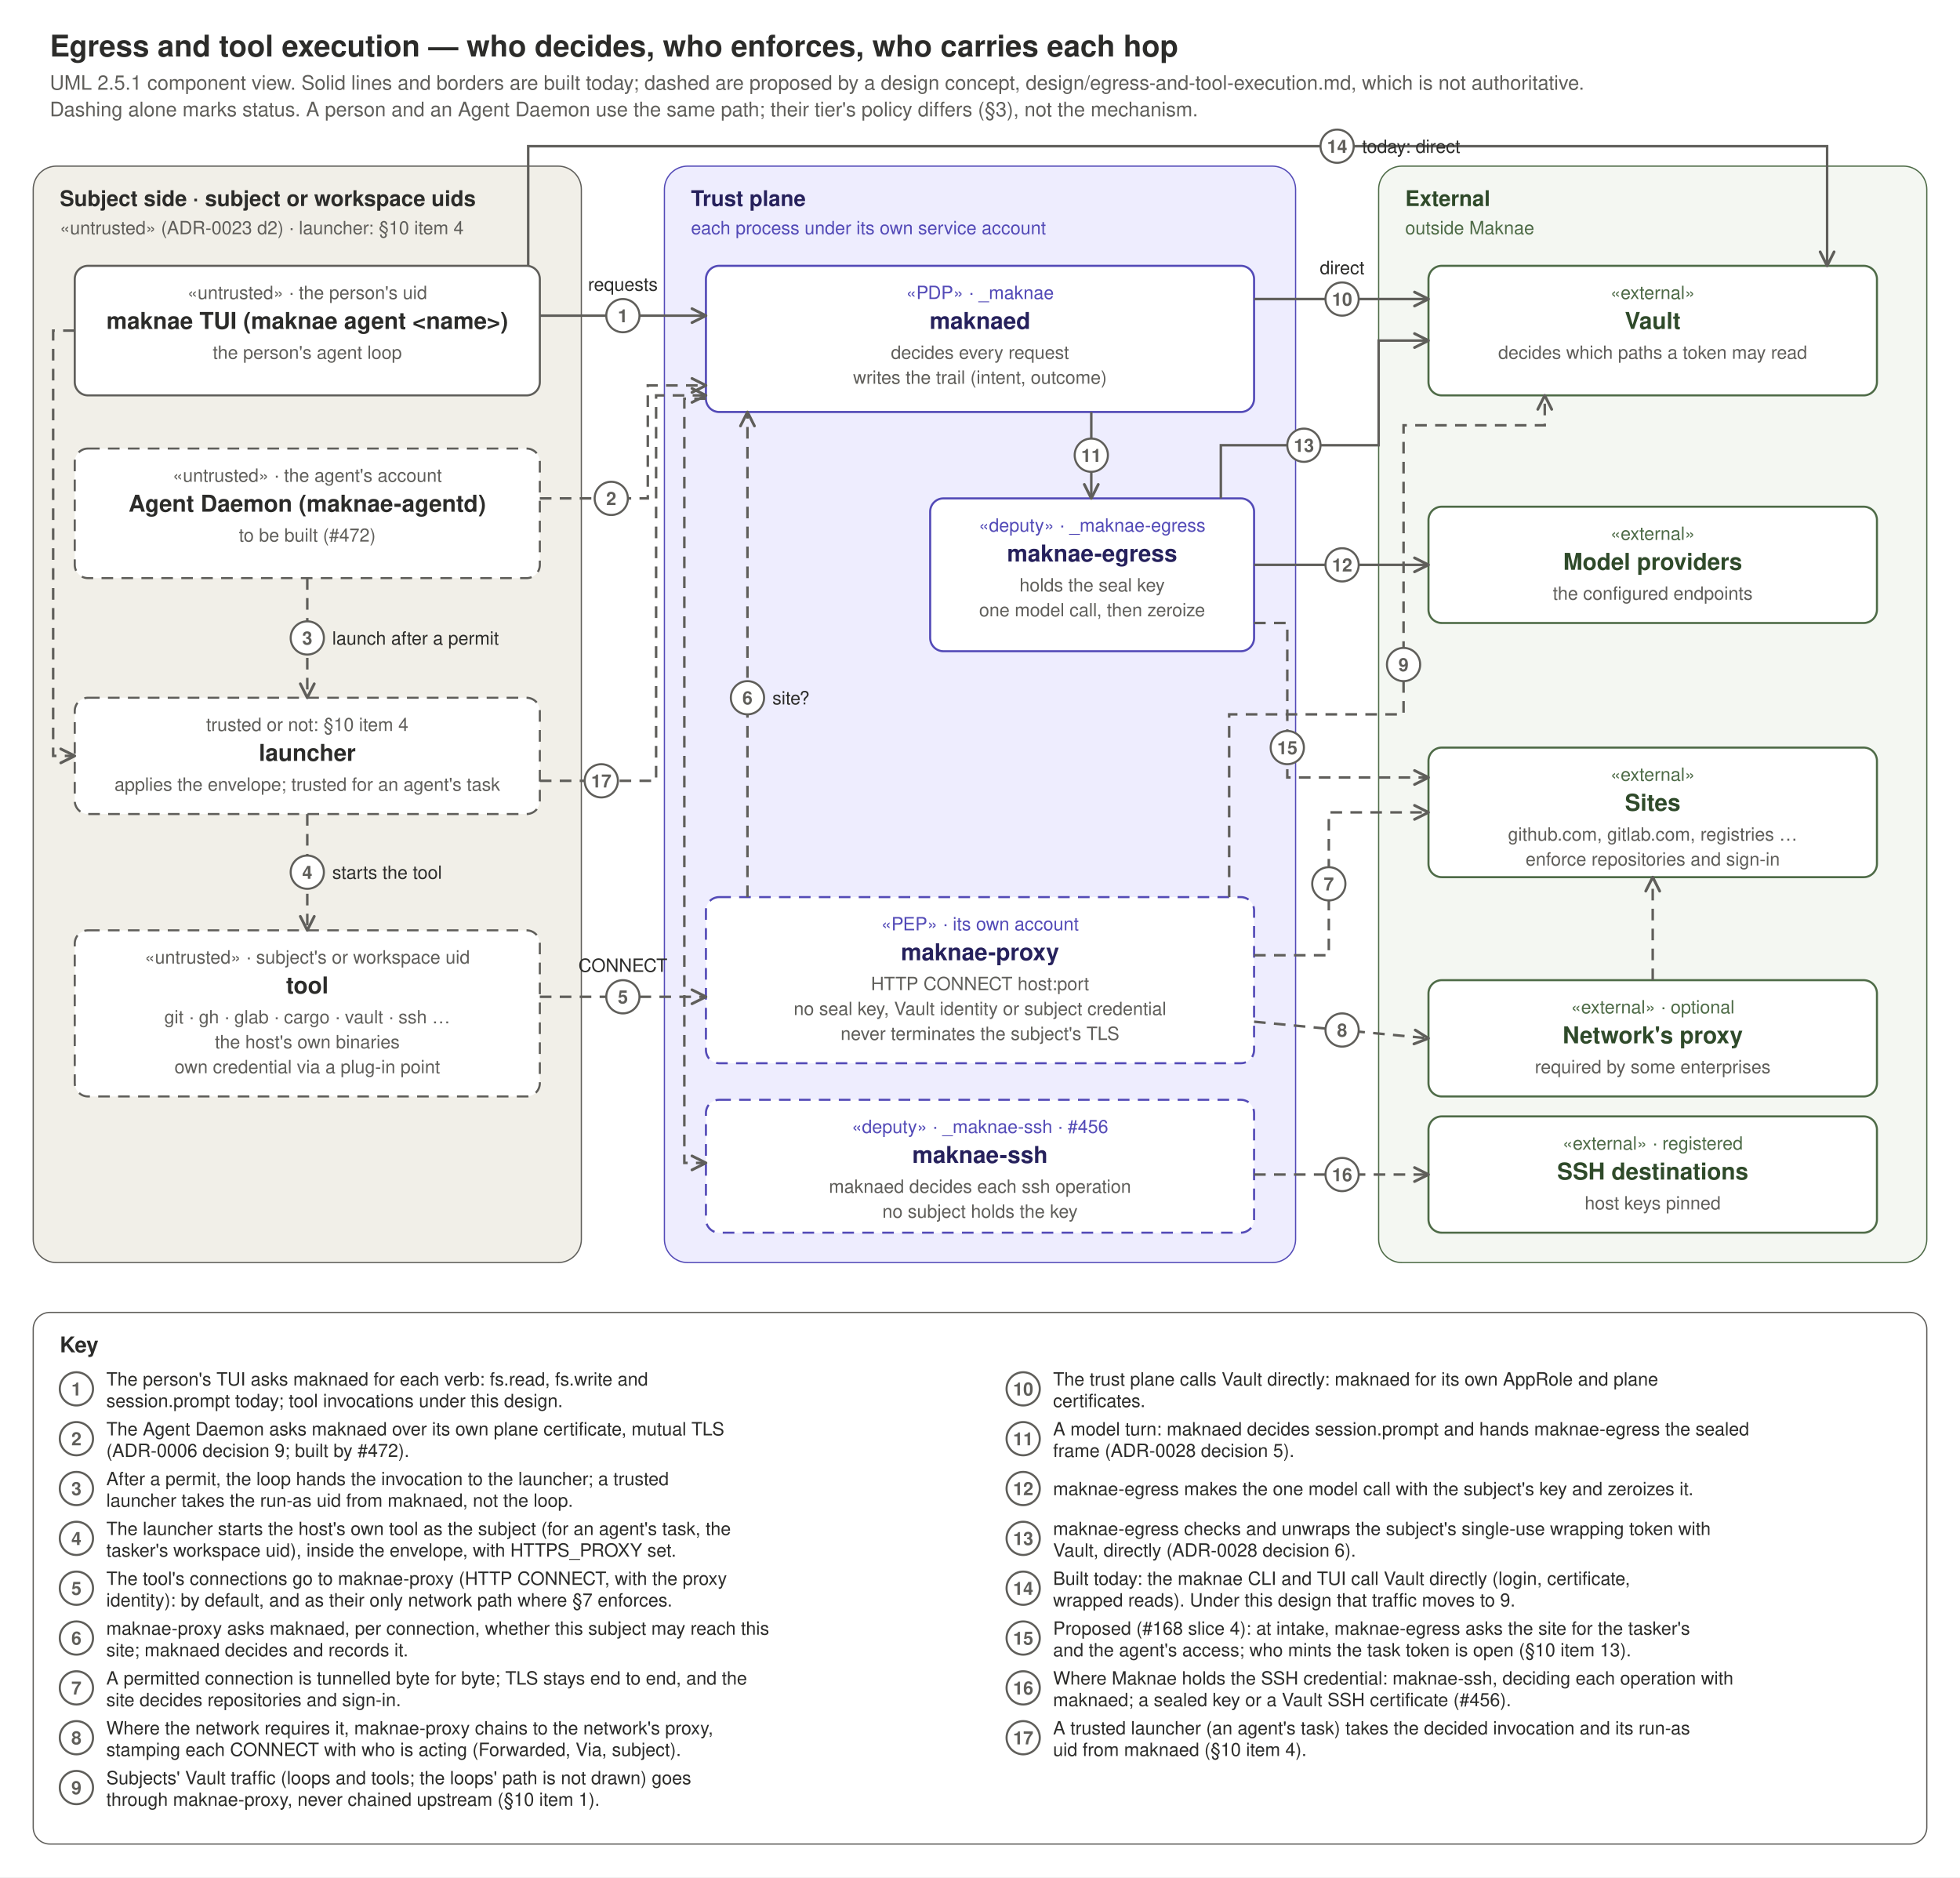
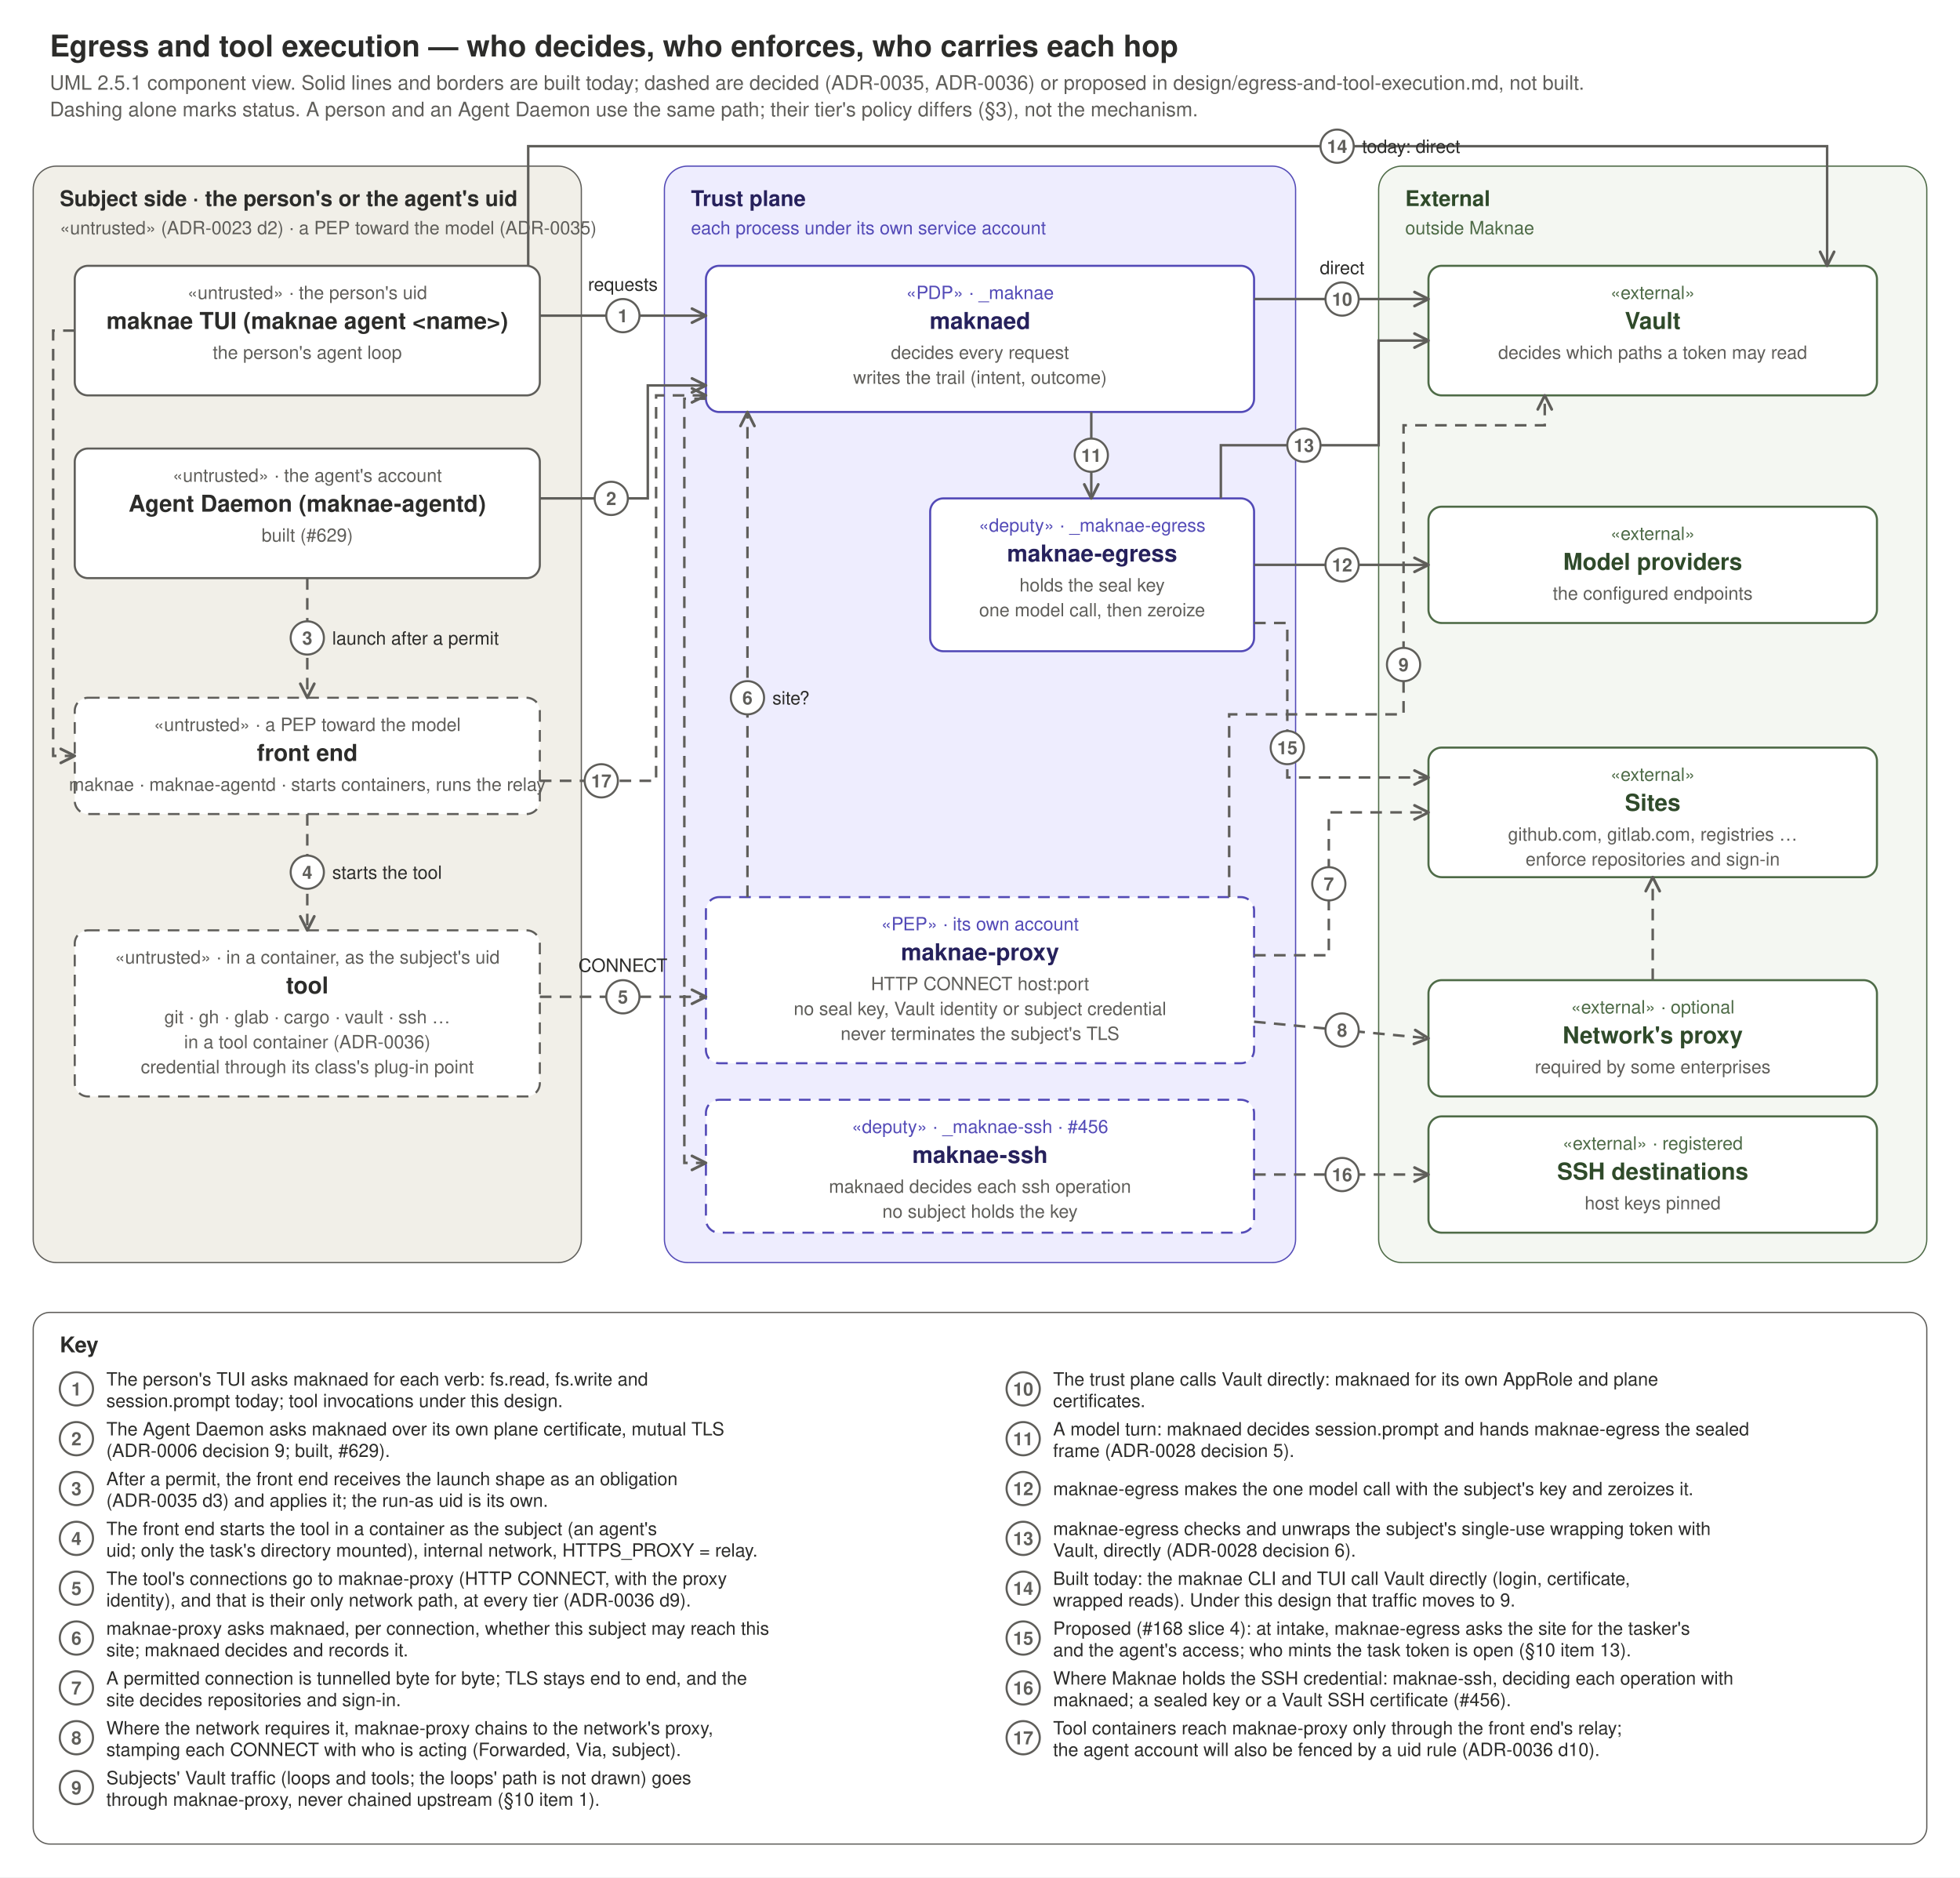
<svg xmlns="http://www.w3.org/2000/svg" width="1180" height="1130" viewBox="0 0 1180 1130" role="img">
  <defs>
    <marker id="arrow" viewBox="0 0 10 10" refX="9" refY="5" markerWidth="7" markerHeight="7" orient="auto-start-reverse">
      <path d="M1 1L9 5L1 9" fill="none" stroke="context-stroke" stroke-width="1.6" stroke-linecap="round" stroke-linejoin="round" />
    </marker>
  </defs>
  <rect x="0" y="0" width="1180" height="1130" rx="0" fill="#FFFFFF" stroke="#FFFFFF" stroke-width="0" />
  <text x="30" y="34" font-family="Helvetica, Arial, sans-serif" font-size="18" font-weight="600" fill="#2C2C2A" text-anchor="start">Egress and tool execution — who decides, who enforces, who carries each hop</text>
-   <text x="30" y="54" font-family="Helvetica, Arial, sans-serif" font-size="12" font-weight="400" fill="#5F5E5A" text-anchor="start">UML 2.5.1 component view. Solid lines and borders are built today; dashed are proposed by a design concept, design/egress-and-tool-execution.md, which is not authoritative.</text>
+   <text x="30" y="54" font-family="Helvetica, Arial, sans-serif" font-size="12" font-weight="400" fill="#5F5E5A" text-anchor="start">UML 2.5.1 component view. Solid lines and borders are built today; dashed are decided (ADR-0035, ADR-0036) or proposed in design/egress-and-tool-execution.md, not built.</text>
  <text x="30" y="70" font-family="Helvetica, Arial, sans-serif" font-size="12" font-weight="400" fill="#5F5E5A" text-anchor="start">Dashing alone marks status. A person and an Agent Daemon use the same path; their tier's policy differs (§3), not the mechanism.</text>
  <rect x="20" y="100" width="330" height="660" rx="14" fill="#F1EFE8" stroke="#5F5E5A" stroke-width="0.75" />
-   <text x="36" y="124" font-family="Helvetica, Arial, sans-serif" font-size="13" font-weight="600" fill="#2C2C2A" text-anchor="start">Subject side · subject or workspace uids</text>
-   <text x="36" y="141" font-family="Helvetica, Arial, sans-serif" font-size="11" font-weight="400" fill="#5F5E5A" text-anchor="start">«untrusted» (ADR-0023 d2) · launcher: §10 item 4</text>
+   <text x="36" y="124" font-family="Helvetica, Arial, sans-serif" font-size="13" font-weight="600" fill="#2C2C2A" text-anchor="start">Subject side · the person's or the agent's uid</text>
+   <text x="36" y="141" font-family="Helvetica, Arial, sans-serif" font-size="11" font-weight="400" fill="#5F5E5A" text-anchor="start">«untrusted» (ADR-0023 d2) · a PEP toward the model (ADR-0035)</text>
  <rect x="400" y="100" width="380" height="660" rx="14" fill="#EEEDFE" stroke="#534AB7" stroke-width="0.75" />
  <text x="416" y="124" font-family="Helvetica, Arial, sans-serif" font-size="13" font-weight="600" fill="#26215C" text-anchor="start">Trust plane</text>
  <text x="416" y="141" font-family="Helvetica, Arial, sans-serif" font-size="11" font-weight="400" fill="#534AB7" text-anchor="start">each process under its own service account</text>
  <rect x="830" y="100" width="330" height="660" rx="14" fill="#F4F7F2" stroke="#4E6B47" stroke-width="0.75" />
  <text x="846" y="124" font-family="Helvetica, Arial, sans-serif" font-size="13" font-weight="600" fill="#2F4A2A" text-anchor="start">External</text>
  <text x="846" y="141" font-family="Helvetica, Arial, sans-serif" font-size="11" font-weight="400" fill="#4E6B47" text-anchor="start">outside Maknae</text>
  <rect x="45" y="160" width="280" height="78" rx="8" fill="#FFFFFF" stroke="#5F5E5A" stroke-width="1.25" />
  <text x="185.0" y="180" font-family="Helvetica, Arial, sans-serif" font-size="11" font-weight="400" fill="#5F5E5A" text-anchor="middle">«untrusted» · the person's uid</text>
  <text x="185.0" y="198" font-family="Helvetica, Arial, sans-serif" font-size="14" font-weight="600" fill="#2C2C2A" text-anchor="middle">maknae TUI  (maknae agent &lt;name&gt;)</text>
  <text x="185.0" y="216" font-family="Helvetica, Arial, sans-serif" font-size="11" font-weight="400" fill="#5F5E5A" text-anchor="middle">the person's agent loop</text>
-   <rect x="45" y="270" width="280" height="78" rx="8" fill="#FFFFFF" stroke="#5F5E5A" stroke-width="1.25" stroke-dasharray="7 5" />
+   <rect x="45" y="270" width="280" height="78" rx="8" fill="#FFFFFF" stroke="#5F5E5A" stroke-width="1.25" />
  <text x="185.0" y="290" font-family="Helvetica, Arial, sans-serif" font-size="11" font-weight="400" fill="#5F5E5A" text-anchor="middle">«untrusted» · the agent's account</text>
  <text x="185.0" y="308" font-family="Helvetica, Arial, sans-serif" font-size="14" font-weight="600" fill="#2C2C2A" text-anchor="middle">Agent Daemon  (maknae-agentd)</text>
-   <text x="185.0" y="326" font-family="Helvetica, Arial, sans-serif" font-size="11" font-weight="400" fill="#5F5E5A" text-anchor="middle">to be built (#472)</text>
+   <text x="185.0" y="326" font-family="Helvetica, Arial, sans-serif" font-size="11" font-weight="400" fill="#5F5E5A" text-anchor="middle">built (#629)</text>
  <rect x="45" y="420" width="280" height="70" rx="8" fill="#FFFFFF" stroke="#5F5E5A" stroke-width="1.25" stroke-dasharray="7 5" />
-   <text x="185.0" y="440" font-family="Helvetica, Arial, sans-serif" font-size="11" font-weight="400" fill="#5F5E5A" text-anchor="middle">trusted or not: §10 item 4</text>
-   <text x="185.0" y="458" font-family="Helvetica, Arial, sans-serif" font-size="14" font-weight="600" fill="#2C2C2A" text-anchor="middle">launcher</text>
-   <text x="185.0" y="476" font-family="Helvetica, Arial, sans-serif" font-size="11" font-weight="400" fill="#5F5E5A" text-anchor="middle">applies the envelope; trusted for an agent's task</text>
+   <text x="185.0" y="440" font-family="Helvetica, Arial, sans-serif" font-size="11" font-weight="400" fill="#5F5E5A" text-anchor="middle">«untrusted» · a PEP toward the model</text>
+   <text x="185.0" y="458" font-family="Helvetica, Arial, sans-serif" font-size="14" font-weight="600" fill="#2C2C2A" text-anchor="middle">front end</text>
+   <text x="185.0" y="476" font-family="Helvetica, Arial, sans-serif" font-size="11" font-weight="400" fill="#5F5E5A" text-anchor="middle">maknae · maknae-agentd · starts containers, runs the relay</text>
  <rect x="45" y="560" width="280" height="100" rx="8" fill="#FFFFFF" stroke="#5F5E5A" stroke-width="1.25" stroke-dasharray="7 5" />
-   <text x="185.0" y="580" font-family="Helvetica, Arial, sans-serif" font-size="11" font-weight="400" fill="#5F5E5A" text-anchor="middle">«untrusted» · subject's or workspace uid</text>
+   <text x="185.0" y="580" font-family="Helvetica, Arial, sans-serif" font-size="11" font-weight="400" fill="#5F5E5A" text-anchor="middle">«untrusted» · in a container, as the subject's uid</text>
  <text x="185.0" y="598" font-family="Helvetica, Arial, sans-serif" font-size="14" font-weight="600" fill="#2C2C2A" text-anchor="middle">tool</text>
  <text x="185.0" y="616" font-family="Helvetica, Arial, sans-serif" font-size="11" font-weight="400" fill="#5F5E5A" text-anchor="middle">git · gh · glab · cargo · vault · ssh …</text>
-   <text x="185.0" y="631" font-family="Helvetica, Arial, sans-serif" font-size="11" font-weight="400" fill="#5F5E5A" text-anchor="middle">the host's own binaries</text>
-   <text x="185.0" y="646" font-family="Helvetica, Arial, sans-serif" font-size="11" font-weight="400" fill="#5F5E5A" text-anchor="middle">own credential via a plug-in point</text>
+   <text x="185.0" y="631" font-family="Helvetica, Arial, sans-serif" font-size="11" font-weight="400" fill="#5F5E5A" text-anchor="middle">in a tool container (ADR-0036)</text>
+   <text x="185.0" y="646" font-family="Helvetica, Arial, sans-serif" font-size="11" font-weight="400" fill="#5F5E5A" text-anchor="middle">credential through its class's plug-in point</text>
  <rect x="425" y="160" width="330" height="88" rx="8" fill="#FFFFFF" stroke="#534AB7" stroke-width="1.25" />
  <text x="590.0" y="180" font-family="Helvetica, Arial, sans-serif" font-size="11" font-weight="400" fill="#534AB7" text-anchor="middle">«PDP» · _maknae</text>
  <text x="590.0" y="198" font-family="Helvetica, Arial, sans-serif" font-size="14" font-weight="600" fill="#26215C" text-anchor="middle">maknaed</text>
  <text x="590.0" y="216" font-family="Helvetica, Arial, sans-serif" font-size="11" font-weight="400" fill="#5F5E5A" text-anchor="middle">decides every request</text>
  <text x="590.0" y="231" font-family="Helvetica, Arial, sans-serif" font-size="11" font-weight="400" fill="#5F5E5A" text-anchor="middle">writes the trail (intent, outcome)</text>
  <rect x="560" y="300" width="195" height="92" rx="8" fill="#FFFFFF" stroke="#534AB7" stroke-width="1.25" />
  <text x="657.5" y="320" font-family="Helvetica, Arial, sans-serif" font-size="11" font-weight="400" fill="#534AB7" text-anchor="middle">«deputy» · _maknae-egress</text>
  <text x="657.5" y="338" font-family="Helvetica, Arial, sans-serif" font-size="14" font-weight="600" fill="#26215C" text-anchor="middle">maknae-egress</text>
  <text x="657.5" y="356" font-family="Helvetica, Arial, sans-serif" font-size="11" font-weight="400" fill="#5F5E5A" text-anchor="middle">holds the seal key</text>
  <text x="657.5" y="371" font-family="Helvetica, Arial, sans-serif" font-size="11" font-weight="400" fill="#5F5E5A" text-anchor="middle">one model call, then zeroize</text>
  <rect x="425" y="540" width="330" height="100" rx="8" fill="#FFFFFF" stroke="#534AB7" stroke-width="1.25" stroke-dasharray="7 5" />
  <text x="590.0" y="560" font-family="Helvetica, Arial, sans-serif" font-size="11" font-weight="400" fill="#534AB7" text-anchor="middle">«PEP» · its own account</text>
  <text x="590.0" y="578" font-family="Helvetica, Arial, sans-serif" font-size="14" font-weight="600" fill="#26215C" text-anchor="middle">maknae-proxy</text>
  <text x="590.0" y="596" font-family="Helvetica, Arial, sans-serif" font-size="11" font-weight="400" fill="#5F5E5A" text-anchor="middle">HTTP CONNECT host:port</text>
  <text x="590.0" y="611" font-family="Helvetica, Arial, sans-serif" font-size="11" font-weight="400" fill="#5F5E5A" text-anchor="middle">no seal key, Vault identity or subject credential</text>
  <text x="590.0" y="626" font-family="Helvetica, Arial, sans-serif" font-size="11" font-weight="400" fill="#5F5E5A" text-anchor="middle">never terminates the subject's TLS</text>
  <rect x="860" y="160" width="270" height="78" rx="8" fill="#FFFFFF" stroke="#4E6B47" stroke-width="1.25" />
  <text x="995.0" y="180" font-family="Helvetica, Arial, sans-serif" font-size="11" font-weight="400" fill="#4E6B47" text-anchor="middle">«external»</text>
  <text x="995.0" y="198" font-family="Helvetica, Arial, sans-serif" font-size="14" font-weight="600" fill="#2F4A2A" text-anchor="middle">Vault</text>
  <text x="995.0" y="216" font-family="Helvetica, Arial, sans-serif" font-size="11" font-weight="400" fill="#5F5E5A" text-anchor="middle">decides which paths a token may read</text>
  <rect x="860" y="305" width="270" height="70" rx="8" fill="#FFFFFF" stroke="#4E6B47" stroke-width="1.25" />
  <text x="995.0" y="325" font-family="Helvetica, Arial, sans-serif" font-size="11" font-weight="400" fill="#4E6B47" text-anchor="middle">«external»</text>
  <text x="995.0" y="343" font-family="Helvetica, Arial, sans-serif" font-size="14" font-weight="600" fill="#2F4A2A" text-anchor="middle">Model providers</text>
  <text x="995.0" y="361" font-family="Helvetica, Arial, sans-serif" font-size="11" font-weight="400" fill="#5F5E5A" text-anchor="middle">the configured endpoints</text>
  <rect x="860" y="450" width="270" height="78" rx="8" fill="#FFFFFF" stroke="#4E6B47" stroke-width="1.25" />
  <text x="995.0" y="470" font-family="Helvetica, Arial, sans-serif" font-size="11" font-weight="400" fill="#4E6B47" text-anchor="middle">«external»</text>
  <text x="995.0" y="488" font-family="Helvetica, Arial, sans-serif" font-size="14" font-weight="600" fill="#2F4A2A" text-anchor="middle">Sites</text>
  <text x="995.0" y="506" font-family="Helvetica, Arial, sans-serif" font-size="11" font-weight="400" fill="#5F5E5A" text-anchor="middle">github.com, gitlab.com, registries …</text>
  <text x="995.0" y="521" font-family="Helvetica, Arial, sans-serif" font-size="11" font-weight="400" fill="#5F5E5A" text-anchor="middle">enforce repositories and sign-in</text>
  <rect x="425" y="662" width="330" height="80" rx="8" fill="#FFFFFF" stroke="#534AB7" stroke-width="1.25" stroke-dasharray="7 5" />
  <text x="590.0" y="682" font-family="Helvetica, Arial, sans-serif" font-size="11" font-weight="400" fill="#534AB7" text-anchor="middle">«deputy» · _maknae-ssh · #456</text>
  <text x="590.0" y="700" font-family="Helvetica, Arial, sans-serif" font-size="14" font-weight="600" fill="#26215C" text-anchor="middle">maknae-ssh</text>
  <text x="590.0" y="718" font-family="Helvetica, Arial, sans-serif" font-size="11" font-weight="400" fill="#5F5E5A" text-anchor="middle">maknaed decides each ssh operation</text>
  <text x="590.0" y="733" font-family="Helvetica, Arial, sans-serif" font-size="11" font-weight="400" fill="#5F5E5A" text-anchor="middle">no subject holds the key</text>
  <rect x="860" y="672" width="270" height="70" rx="8" fill="#FFFFFF" stroke="#4E6B47" stroke-width="1.25" />
  <text x="995.0" y="692" font-family="Helvetica, Arial, sans-serif" font-size="11" font-weight="400" fill="#4E6B47" text-anchor="middle">«external» · registered</text>
  <text x="995.0" y="710" font-family="Helvetica, Arial, sans-serif" font-size="14" font-weight="600" fill="#2F4A2A" text-anchor="middle">SSH destinations</text>
  <text x="995.0" y="728" font-family="Helvetica, Arial, sans-serif" font-size="11" font-weight="400" fill="#5F5E5A" text-anchor="middle">host keys pinned</text>
  <rect x="860" y="590" width="270" height="70" rx="8" fill="#FFFFFF" stroke="#4E6B47" stroke-width="1.25" />
  <text x="995.0" y="610" font-family="Helvetica, Arial, sans-serif" font-size="11" font-weight="400" fill="#4E6B47" text-anchor="middle">«external» · optional</text>
  <text x="995.0" y="628" font-family="Helvetica, Arial, sans-serif" font-size="14" font-weight="600" fill="#2F4A2A" text-anchor="middle">Network's proxy</text>
  <text x="995.0" y="646" font-family="Helvetica, Arial, sans-serif" font-size="11" font-weight="400" fill="#5F5E5A" text-anchor="middle">required by some enterprises</text>
  <path d="M325 190 L425 190" fill="none" stroke="#5F5E5A" stroke-width="1.5" marker-end="url(#arrow)" />
  <circle cx="375" cy="190" r="10" fill="#FFFFFF" stroke="#5F5E5A" stroke-width="1.25" />
  <text x="375" y="194" font-family="Helvetica, Arial, sans-serif" font-size="11" font-weight="600" fill="#5F5E5A" text-anchor="middle">1</text>
  <text x="375" y="175" font-family="Helvetica, Arial, sans-serif" font-size="11" font-weight="400" fill="#2C2C2A" text-anchor="middle">requests</text>
-   <path d="M325 300 L390 300 L390 232 L425 232" fill="none" stroke="#5F5E5A" stroke-width="1.5" stroke-dasharray="7 5" marker-end="url(#arrow)" />
+   <path d="M325 300 L390 300 L390 232 L425 232" fill="none" stroke="#5F5E5A" stroke-width="1.5" marker-end="url(#arrow)" />
  <circle cx="368" cy="300" r="10" fill="#FFFFFF" stroke="#5F5E5A" stroke-width="1.25" />
  <text x="368" y="304" font-family="Helvetica, Arial, sans-serif" font-size="11" font-weight="600" fill="#5F5E5A" text-anchor="middle">2</text>
  <path d="M45 199 L32 199 L32 455 L45 455" fill="none" stroke="#5F5E5A" stroke-width="1.5" stroke-dasharray="7 5" marker-end="url(#arrow)" />
  <path d="M185 348 L185 420" fill="none" stroke="#5F5E5A" stroke-width="1.5" stroke-dasharray="7 5" marker-end="url(#arrow)" />
  <circle cx="185" cy="384" r="10" fill="#FFFFFF" stroke="#5F5E5A" stroke-width="1.25" />
  <text x="185" y="388" font-family="Helvetica, Arial, sans-serif" font-size="11" font-weight="600" fill="#5F5E5A" text-anchor="middle">3</text>
  <text x="200" y="388" font-family="Helvetica, Arial, sans-serif" font-size="11" font-weight="400" fill="#2C2C2A" text-anchor="start">launch after a permit</text>
  <path d="M185 490 L185 560" fill="none" stroke="#5F5E5A" stroke-width="1.5" stroke-dasharray="7 5" marker-end="url(#arrow)" />
  <circle cx="185" cy="525" r="10" fill="#FFFFFF" stroke="#5F5E5A" stroke-width="1.25" />
  <text x="185" y="529" font-family="Helvetica, Arial, sans-serif" font-size="11" font-weight="600" fill="#5F5E5A" text-anchor="middle">4</text>
  <text x="200" y="529" font-family="Helvetica, Arial, sans-serif" font-size="11" font-weight="400" fill="#2C2C2A" text-anchor="start">starts the tool</text>
  <path d="M325 600 L425 600" fill="none" stroke="#5F5E5A" stroke-width="1.5" stroke-dasharray="7 5" marker-end="url(#arrow)" />
  <circle cx="375" cy="600" r="10" fill="#FFFFFF" stroke="#5F5E5A" stroke-width="1.25" />
  <text x="375" y="604" font-family="Helvetica, Arial, sans-serif" font-size="11" font-weight="600" fill="#5F5E5A" text-anchor="middle">5</text>
  <text x="375" y="585" font-family="Helvetica, Arial, sans-serif" font-size="11" font-weight="400" fill="#2C2C2A" text-anchor="middle">CONNECT</text>
  <path d="M450 540 L450 248" fill="none" stroke="#5F5E5A" stroke-width="1.5" stroke-dasharray="7 5" marker-end="url(#arrow)" />
  <circle cx="450" cy="420" r="10" fill="#FFFFFF" stroke="#5F5E5A" stroke-width="1.25" />
  <text x="450" y="424" font-family="Helvetica, Arial, sans-serif" font-size="11" font-weight="600" fill="#5F5E5A" text-anchor="middle">6</text>
  <text x="465" y="424" font-family="Helvetica, Arial, sans-serif" font-size="11" font-weight="400" fill="#2C2C2A" text-anchor="start">site?</text>
  <path d="M755 575 L800 575 L800 489 L860 489" fill="none" stroke="#5F5E5A" stroke-width="1.5" stroke-dasharray="7 5" marker-end="url(#arrow)" />
  <circle cx="800" cy="532" r="10" fill="#FFFFFF" stroke="#5F5E5A" stroke-width="1.25" />
  <text x="800" y="536" font-family="Helvetica, Arial, sans-serif" font-size="11" font-weight="600" fill="#5F5E5A" text-anchor="middle">7</text>
  <path d="M755 615 L860 625" fill="none" stroke="#5F5E5A" stroke-width="1.5" stroke-dasharray="7 5" marker-end="url(#arrow)" />
  <circle cx="808" cy="620" r="10" fill="#FFFFFF" stroke="#5F5E5A" stroke-width="1.25" />
  <text x="808" y="624" font-family="Helvetica, Arial, sans-serif" font-size="11" font-weight="600" fill="#5F5E5A" text-anchor="middle">8</text>
  <path d="M995 590 L995 528" fill="none" stroke="#5F5E5A" stroke-width="1.5" stroke-dasharray="7 5" marker-end="url(#arrow)" />
  <path d="M755 707 L860 707" fill="none" stroke="#5F5E5A" stroke-width="1.5" stroke-dasharray="7 5" marker-end="url(#arrow)" />
  <circle cx="808" cy="707" r="10" fill="#FFFFFF" stroke="#5F5E5A" stroke-width="1.25" />
  <text x="808" y="711" font-family="Helvetica, Arial, sans-serif" font-size="11" font-weight="600" fill="#5F5E5A" text-anchor="middle">16</text>
  <path d="M425 240 L412 240 L412 700 L425 700" fill="none" stroke="#5F5E5A" stroke-width="1.5" stroke-dasharray="7 5" marker-end="url(#arrow)" />
  <path d="M325 470 L395 470 L395 238 L425 238" fill="none" stroke="#5F5E5A" stroke-width="1.5" stroke-dasharray="7 5" marker-end="url(#arrow)" />
  <circle cx="362" cy="470" r="10" fill="#FFFFFF" stroke="#5F5E5A" stroke-width="1.25" />
  <text x="362" y="474" font-family="Helvetica, Arial, sans-serif" font-size="11" font-weight="600" fill="#5F5E5A" text-anchor="middle">17</text>
  <path d="M740 540 L740 430 L845 430 L845 256 L930 256 L930 238" fill="none" stroke="#5F5E5A" stroke-width="1.5" stroke-dasharray="7 5" marker-end="url(#arrow)" />
  <circle cx="845" cy="400" r="10" fill="#FFFFFF" stroke="#5F5E5A" stroke-width="1.25" />
  <text x="845" y="404" font-family="Helvetica, Arial, sans-serif" font-size="11" font-weight="600" fill="#5F5E5A" text-anchor="middle">9</text>
  <path d="M755 180 L860 180" fill="none" stroke="#5F5E5A" stroke-width="1.5" marker-end="url(#arrow)" />
  <circle cx="808" cy="180" r="10" fill="#FFFFFF" stroke="#5F5E5A" stroke-width="1.25" />
  <text x="808" y="184" font-family="Helvetica, Arial, sans-serif" font-size="11" font-weight="600" fill="#5F5E5A" text-anchor="middle">10</text>
  <text x="808" y="165" font-family="Helvetica, Arial, sans-serif" font-size="11" font-weight="400" fill="#2C2C2A" text-anchor="middle">direct</text>
  <path d="M318 160 L318 88 L1100 88 L1100 160" fill="none" stroke="#5F5E5A" stroke-width="1.5" marker-end="url(#arrow)" />
  <circle cx="805" cy="88" r="10" fill="#FFFFFF" stroke="#5F5E5A" stroke-width="1.25" />
  <text x="805" y="92" font-family="Helvetica, Arial, sans-serif" font-size="11" font-weight="600" fill="#5F5E5A" text-anchor="middle">14</text>
  <text x="820" y="92" font-family="Helvetica, Arial, sans-serif" font-size="11" font-weight="400" fill="#2C2C2A" text-anchor="start">today: direct</text>
  <path d="M657 248 L657 300" fill="none" stroke="#5F5E5A" stroke-width="1.5" marker-end="url(#arrow)" />
  <circle cx="657" cy="274" r="10" fill="#FFFFFF" stroke="#5F5E5A" stroke-width="1.25" />
  <text x="657" y="278" font-family="Helvetica, Arial, sans-serif" font-size="11" font-weight="600" fill="#5F5E5A" text-anchor="middle">11</text>
  <path d="M755 340 L860 340" fill="none" stroke="#5F5E5A" stroke-width="1.5" marker-end="url(#arrow)" />
  <circle cx="808" cy="340" r="10" fill="#FFFFFF" stroke="#5F5E5A" stroke-width="1.25" />
  <text x="808" y="344" font-family="Helvetica, Arial, sans-serif" font-size="11" font-weight="600" fill="#5F5E5A" text-anchor="middle">12</text>
  <path d="M755 375 L775 375 L775 468 L860 468" fill="none" stroke="#5F5E5A" stroke-width="1.5" stroke-dasharray="7 5" marker-end="url(#arrow)" />
  <circle cx="775" cy="450" r="10" fill="#FFFFFF" stroke="#5F5E5A" stroke-width="1.25" />
  <text x="775" y="454" font-family="Helvetica, Arial, sans-serif" font-size="11" font-weight="600" fill="#5F5E5A" text-anchor="middle">15</text>
  <path d="M735 300 L735 268 L830 268 L830 205 L860 205" fill="none" stroke="#5F5E5A" stroke-width="1.5" marker-end="url(#arrow)" />
  <circle cx="785" cy="268" r="10" fill="#FFFFFF" stroke="#5F5E5A" stroke-width="1.25" />
  <text x="785" y="272" font-family="Helvetica, Arial, sans-serif" font-size="11" font-weight="600" fill="#5F5E5A" text-anchor="middle">13</text>
  <rect x="20" y="790" width="1140" height="320" rx="10" fill="#FFFFFF" stroke="#5F5E5A" stroke-width="0.75" />
  <text x="36" y="814" font-family="Helvetica, Arial, sans-serif" font-size="13" font-weight="600" fill="#2C2C2A" text-anchor="start">Key</text>
  <circle cx="46" cy="836" r="10" fill="#FFFFFF" stroke="#5F5E5A" stroke-width="1.25" />
  <text x="46" y="840" font-family="Helvetica, Arial, sans-serif" font-size="11" font-weight="600" fill="#5F5E5A" text-anchor="middle">1</text>
  <text x="64" y="834" font-family="Helvetica, Arial, sans-serif" font-size="11" font-weight="400" fill="#2C2C2A" text-anchor="start">The person's TUI asks maknaed for each verb: fs.read, fs.write and</text>
  <text x="64" y="847" font-family="Helvetica, Arial, sans-serif" font-size="11" font-weight="400" fill="#2C2C2A" text-anchor="start">session.prompt today; tool invocations under this design.</text>
  <circle cx="46" cy="866" r="10" fill="#FFFFFF" stroke="#5F5E5A" stroke-width="1.25" />
  <text x="46" y="870" font-family="Helvetica, Arial, sans-serif" font-size="11" font-weight="600" fill="#5F5E5A" text-anchor="middle">2</text>
  <text x="64" y="864" font-family="Helvetica, Arial, sans-serif" font-size="11" font-weight="400" fill="#2C2C2A" text-anchor="start">The Agent Daemon asks maknaed over its own plane certificate, mutual TLS</text>
-   <text x="64" y="877" font-family="Helvetica, Arial, sans-serif" font-size="11" font-weight="400" fill="#2C2C2A" text-anchor="start">(ADR-0006 decision 9; built by #472).</text>
+   <text x="64" y="877" font-family="Helvetica, Arial, sans-serif" font-size="11" font-weight="400" fill="#2C2C2A" text-anchor="start">(ADR-0006 decision 9; built, #629).</text>
  <circle cx="46" cy="896" r="10" fill="#FFFFFF" stroke="#5F5E5A" stroke-width="1.25" />
  <text x="46" y="900" font-family="Helvetica, Arial, sans-serif" font-size="11" font-weight="600" fill="#5F5E5A" text-anchor="middle">3</text>
-   <text x="64" y="894" font-family="Helvetica, Arial, sans-serif" font-size="11" font-weight="400" fill="#2C2C2A" text-anchor="start">After a permit, the loop hands the invocation to the launcher; a trusted</text>
-   <text x="64" y="907" font-family="Helvetica, Arial, sans-serif" font-size="11" font-weight="400" fill="#2C2C2A" text-anchor="start">launcher takes the run-as uid from maknaed, not the loop.</text>
+   <text x="64" y="894" font-family="Helvetica, Arial, sans-serif" font-size="11" font-weight="400" fill="#2C2C2A" text-anchor="start">After a permit, the front end receives the launch shape as an obligation</text>
+   <text x="64" y="907" font-family="Helvetica, Arial, sans-serif" font-size="11" font-weight="400" fill="#2C2C2A" text-anchor="start">(ADR-0035 d3) and applies it; the run-as uid is its own.</text>
  <circle cx="46" cy="926" r="10" fill="#FFFFFF" stroke="#5F5E5A" stroke-width="1.25" />
  <text x="46" y="930" font-family="Helvetica, Arial, sans-serif" font-size="11" font-weight="600" fill="#5F5E5A" text-anchor="middle">4</text>
-   <text x="64" y="924" font-family="Helvetica, Arial, sans-serif" font-size="11" font-weight="400" fill="#2C2C2A" text-anchor="start">The launcher starts the host's own tool as the subject (for an agent's task, the</text>
-   <text x="64" y="937" font-family="Helvetica, Arial, sans-serif" font-size="11" font-weight="400" fill="#2C2C2A" text-anchor="start">tasker's workspace uid), inside the envelope, with HTTPS_PROXY set.</text>
+   <text x="64" y="924" font-family="Helvetica, Arial, sans-serif" font-size="11" font-weight="400" fill="#2C2C2A" text-anchor="start">The front end starts the tool in a container as the subject (an agent's</text>
+   <text x="64" y="937" font-family="Helvetica, Arial, sans-serif" font-size="11" font-weight="400" fill="#2C2C2A" text-anchor="start">uid; only the task's directory mounted), internal network, HTTPS_PROXY = relay.</text>
  <circle cx="46" cy="956" r="10" fill="#FFFFFF" stroke="#5F5E5A" stroke-width="1.25" />
  <text x="46" y="960" font-family="Helvetica, Arial, sans-serif" font-size="11" font-weight="600" fill="#5F5E5A" text-anchor="middle">5</text>
  <text x="64" y="954" font-family="Helvetica, Arial, sans-serif" font-size="11" font-weight="400" fill="#2C2C2A" text-anchor="start">The tool's connections go to maknae-proxy (HTTP CONNECT, with the proxy</text>
-   <text x="64" y="967" font-family="Helvetica, Arial, sans-serif" font-size="11" font-weight="400" fill="#2C2C2A" text-anchor="start">identity): by default, and as their only network path where §7 enforces.</text>
+   <text x="64" y="967" font-family="Helvetica, Arial, sans-serif" font-size="11" font-weight="400" fill="#2C2C2A" text-anchor="start">identity), and that is their only network path, at every tier (ADR-0036 d9).</text>
  <circle cx="46" cy="986" r="10" fill="#FFFFFF" stroke="#5F5E5A" stroke-width="1.25" />
  <text x="46" y="990" font-family="Helvetica, Arial, sans-serif" font-size="11" font-weight="600" fill="#5F5E5A" text-anchor="middle">6</text>
  <text x="64" y="984" font-family="Helvetica, Arial, sans-serif" font-size="11" font-weight="400" fill="#2C2C2A" text-anchor="start">maknae-proxy asks maknaed, per connection, whether this subject may reach this</text>
  <text x="64" y="997" font-family="Helvetica, Arial, sans-serif" font-size="11" font-weight="400" fill="#2C2C2A" text-anchor="start">site; maknaed decides and records it.</text>
  <circle cx="46" cy="1016" r="10" fill="#FFFFFF" stroke="#5F5E5A" stroke-width="1.25" />
  <text x="46" y="1020" font-family="Helvetica, Arial, sans-serif" font-size="11" font-weight="600" fill="#5F5E5A" text-anchor="middle">7</text>
  <text x="64" y="1014" font-family="Helvetica, Arial, sans-serif" font-size="11" font-weight="400" fill="#2C2C2A" text-anchor="start">A permitted connection is tunnelled byte for byte; TLS stays end to end, and the</text>
  <text x="64" y="1027" font-family="Helvetica, Arial, sans-serif" font-size="11" font-weight="400" fill="#2C2C2A" text-anchor="start">site decides repositories and sign-in.</text>
  <circle cx="46" cy="1046" r="10" fill="#FFFFFF" stroke="#5F5E5A" stroke-width="1.25" />
  <text x="46" y="1050" font-family="Helvetica, Arial, sans-serif" font-size="11" font-weight="600" fill="#5F5E5A" text-anchor="middle">8</text>
  <text x="64" y="1044" font-family="Helvetica, Arial, sans-serif" font-size="11" font-weight="400" fill="#2C2C2A" text-anchor="start">Where the network requires it, maknae-proxy chains to the network's proxy,</text>
  <text x="64" y="1057" font-family="Helvetica, Arial, sans-serif" font-size="11" font-weight="400" fill="#2C2C2A" text-anchor="start">stamping each CONNECT with who is acting (Forwarded, Via, subject).</text>
  <circle cx="46" cy="1076" r="10" fill="#FFFFFF" stroke="#5F5E5A" stroke-width="1.25" />
  <text x="46" y="1080" font-family="Helvetica, Arial, sans-serif" font-size="11" font-weight="600" fill="#5F5E5A" text-anchor="middle">9</text>
  <text x="64" y="1074" font-family="Helvetica, Arial, sans-serif" font-size="11" font-weight="400" fill="#2C2C2A" text-anchor="start">Subjects' Vault traffic (loops and tools; the loops' path is not drawn) goes</text>
  <text x="64" y="1087" font-family="Helvetica, Arial, sans-serif" font-size="11" font-weight="400" fill="#2C2C2A" text-anchor="start">through maknae-proxy, never chained upstream (§10 item 1).</text>
  <circle cx="616" cy="836" r="10" fill="#FFFFFF" stroke="#5F5E5A" stroke-width="1.25" />
  <text x="616" y="840" font-family="Helvetica, Arial, sans-serif" font-size="11" font-weight="600" fill="#5F5E5A" text-anchor="middle">10</text>
  <text x="634" y="834" font-family="Helvetica, Arial, sans-serif" font-size="11" font-weight="400" fill="#2C2C2A" text-anchor="start">The trust plane calls Vault directly: maknaed for its own AppRole and plane</text>
  <text x="634" y="847" font-family="Helvetica, Arial, sans-serif" font-size="11" font-weight="400" fill="#2C2C2A" text-anchor="start">certificates.</text>
  <circle cx="616" cy="866" r="10" fill="#FFFFFF" stroke="#5F5E5A" stroke-width="1.25" />
  <text x="616" y="870" font-family="Helvetica, Arial, sans-serif" font-size="11" font-weight="600" fill="#5F5E5A" text-anchor="middle">11</text>
  <text x="634" y="864" font-family="Helvetica, Arial, sans-serif" font-size="11" font-weight="400" fill="#2C2C2A" text-anchor="start">A model turn: maknaed decides session.prompt and hands maknae-egress the sealed</text>
  <text x="634" y="877" font-family="Helvetica, Arial, sans-serif" font-size="11" font-weight="400" fill="#2C2C2A" text-anchor="start">frame (ADR-0028 decision 5).</text>
  <circle cx="616" cy="896" r="10" fill="#FFFFFF" stroke="#5F5E5A" stroke-width="1.25" />
  <text x="616" y="900" font-family="Helvetica, Arial, sans-serif" font-size="11" font-weight="600" fill="#5F5E5A" text-anchor="middle">12</text>
  <text x="634" y="900" font-family="Helvetica, Arial, sans-serif" font-size="11" font-weight="400" fill="#2C2C2A" text-anchor="start">maknae-egress makes the one model call with the subject's key and zeroizes it.</text>
  <circle cx="616" cy="926" r="10" fill="#FFFFFF" stroke="#5F5E5A" stroke-width="1.25" />
  <text x="616" y="930" font-family="Helvetica, Arial, sans-serif" font-size="11" font-weight="600" fill="#5F5E5A" text-anchor="middle">13</text>
  <text x="634" y="924" font-family="Helvetica, Arial, sans-serif" font-size="11" font-weight="400" fill="#2C2C2A" text-anchor="start">maknae-egress checks and unwraps the subject's single-use wrapping token with</text>
  <text x="634" y="937" font-family="Helvetica, Arial, sans-serif" font-size="11" font-weight="400" fill="#2C2C2A" text-anchor="start">Vault, directly (ADR-0028 decision 6).</text>
  <circle cx="616" cy="956" r="10" fill="#FFFFFF" stroke="#5F5E5A" stroke-width="1.25" />
  <text x="616" y="960" font-family="Helvetica, Arial, sans-serif" font-size="11" font-weight="600" fill="#5F5E5A" text-anchor="middle">14</text>
  <text x="634" y="954" font-family="Helvetica, Arial, sans-serif" font-size="11" font-weight="400" fill="#2C2C2A" text-anchor="start">Built today: the maknae CLI and TUI call Vault directly (login, certificate,</text>
  <text x="634" y="967" font-family="Helvetica, Arial, sans-serif" font-size="11" font-weight="400" fill="#2C2C2A" text-anchor="start">wrapped reads). Under this design that traffic moves to 9.</text>
  <circle cx="616" cy="986" r="10" fill="#FFFFFF" stroke="#5F5E5A" stroke-width="1.25" />
  <text x="616" y="990" font-family="Helvetica, Arial, sans-serif" font-size="11" font-weight="600" fill="#5F5E5A" text-anchor="middle">15</text>
  <text x="634" y="984" font-family="Helvetica, Arial, sans-serif" font-size="11" font-weight="400" fill="#2C2C2A" text-anchor="start">Proposed (#168 slice 4): at intake, maknae-egress asks the site for the tasker's</text>
  <text x="634" y="997" font-family="Helvetica, Arial, sans-serif" font-size="11" font-weight="400" fill="#2C2C2A" text-anchor="start">and the agent's access; who mints the task token is open (§10 item 13).</text>
  <circle cx="616" cy="1016" r="10" fill="#FFFFFF" stroke="#5F5E5A" stroke-width="1.25" />
  <text x="616" y="1020" font-family="Helvetica, Arial, sans-serif" font-size="11" font-weight="600" fill="#5F5E5A" text-anchor="middle">16</text>
  <text x="634" y="1014" font-family="Helvetica, Arial, sans-serif" font-size="11" font-weight="400" fill="#2C2C2A" text-anchor="start">Where Maknae holds the SSH credential: maknae-ssh, deciding each operation with</text>
  <text x="634" y="1027" font-family="Helvetica, Arial, sans-serif" font-size="11" font-weight="400" fill="#2C2C2A" text-anchor="start">maknaed; a sealed key or a Vault SSH certificate (#456).</text>
  <circle cx="616" cy="1046" r="10" fill="#FFFFFF" stroke="#5F5E5A" stroke-width="1.25" />
  <text x="616" y="1050" font-family="Helvetica, Arial, sans-serif" font-size="11" font-weight="600" fill="#5F5E5A" text-anchor="middle">17</text>
-   <text x="634" y="1044" font-family="Helvetica, Arial, sans-serif" font-size="11" font-weight="400" fill="#2C2C2A" text-anchor="start">A trusted launcher (an agent's task) takes the decided invocation and its run-as</text>
-   <text x="634" y="1057" font-family="Helvetica, Arial, sans-serif" font-size="11" font-weight="400" fill="#2C2C2A" text-anchor="start">uid from maknaed (§10 item 4).</text>
+   <text x="634" y="1044" font-family="Helvetica, Arial, sans-serif" font-size="11" font-weight="400" fill="#2C2C2A" text-anchor="start">Tool containers reach maknae-proxy only through the front end's relay;</text>
+   <text x="634" y="1057" font-family="Helvetica, Arial, sans-serif" font-size="11" font-weight="400" fill="#2C2C2A" text-anchor="start">the agent account will also be fenced by a uid rule (ADR-0036 d10).</text>
</svg>
